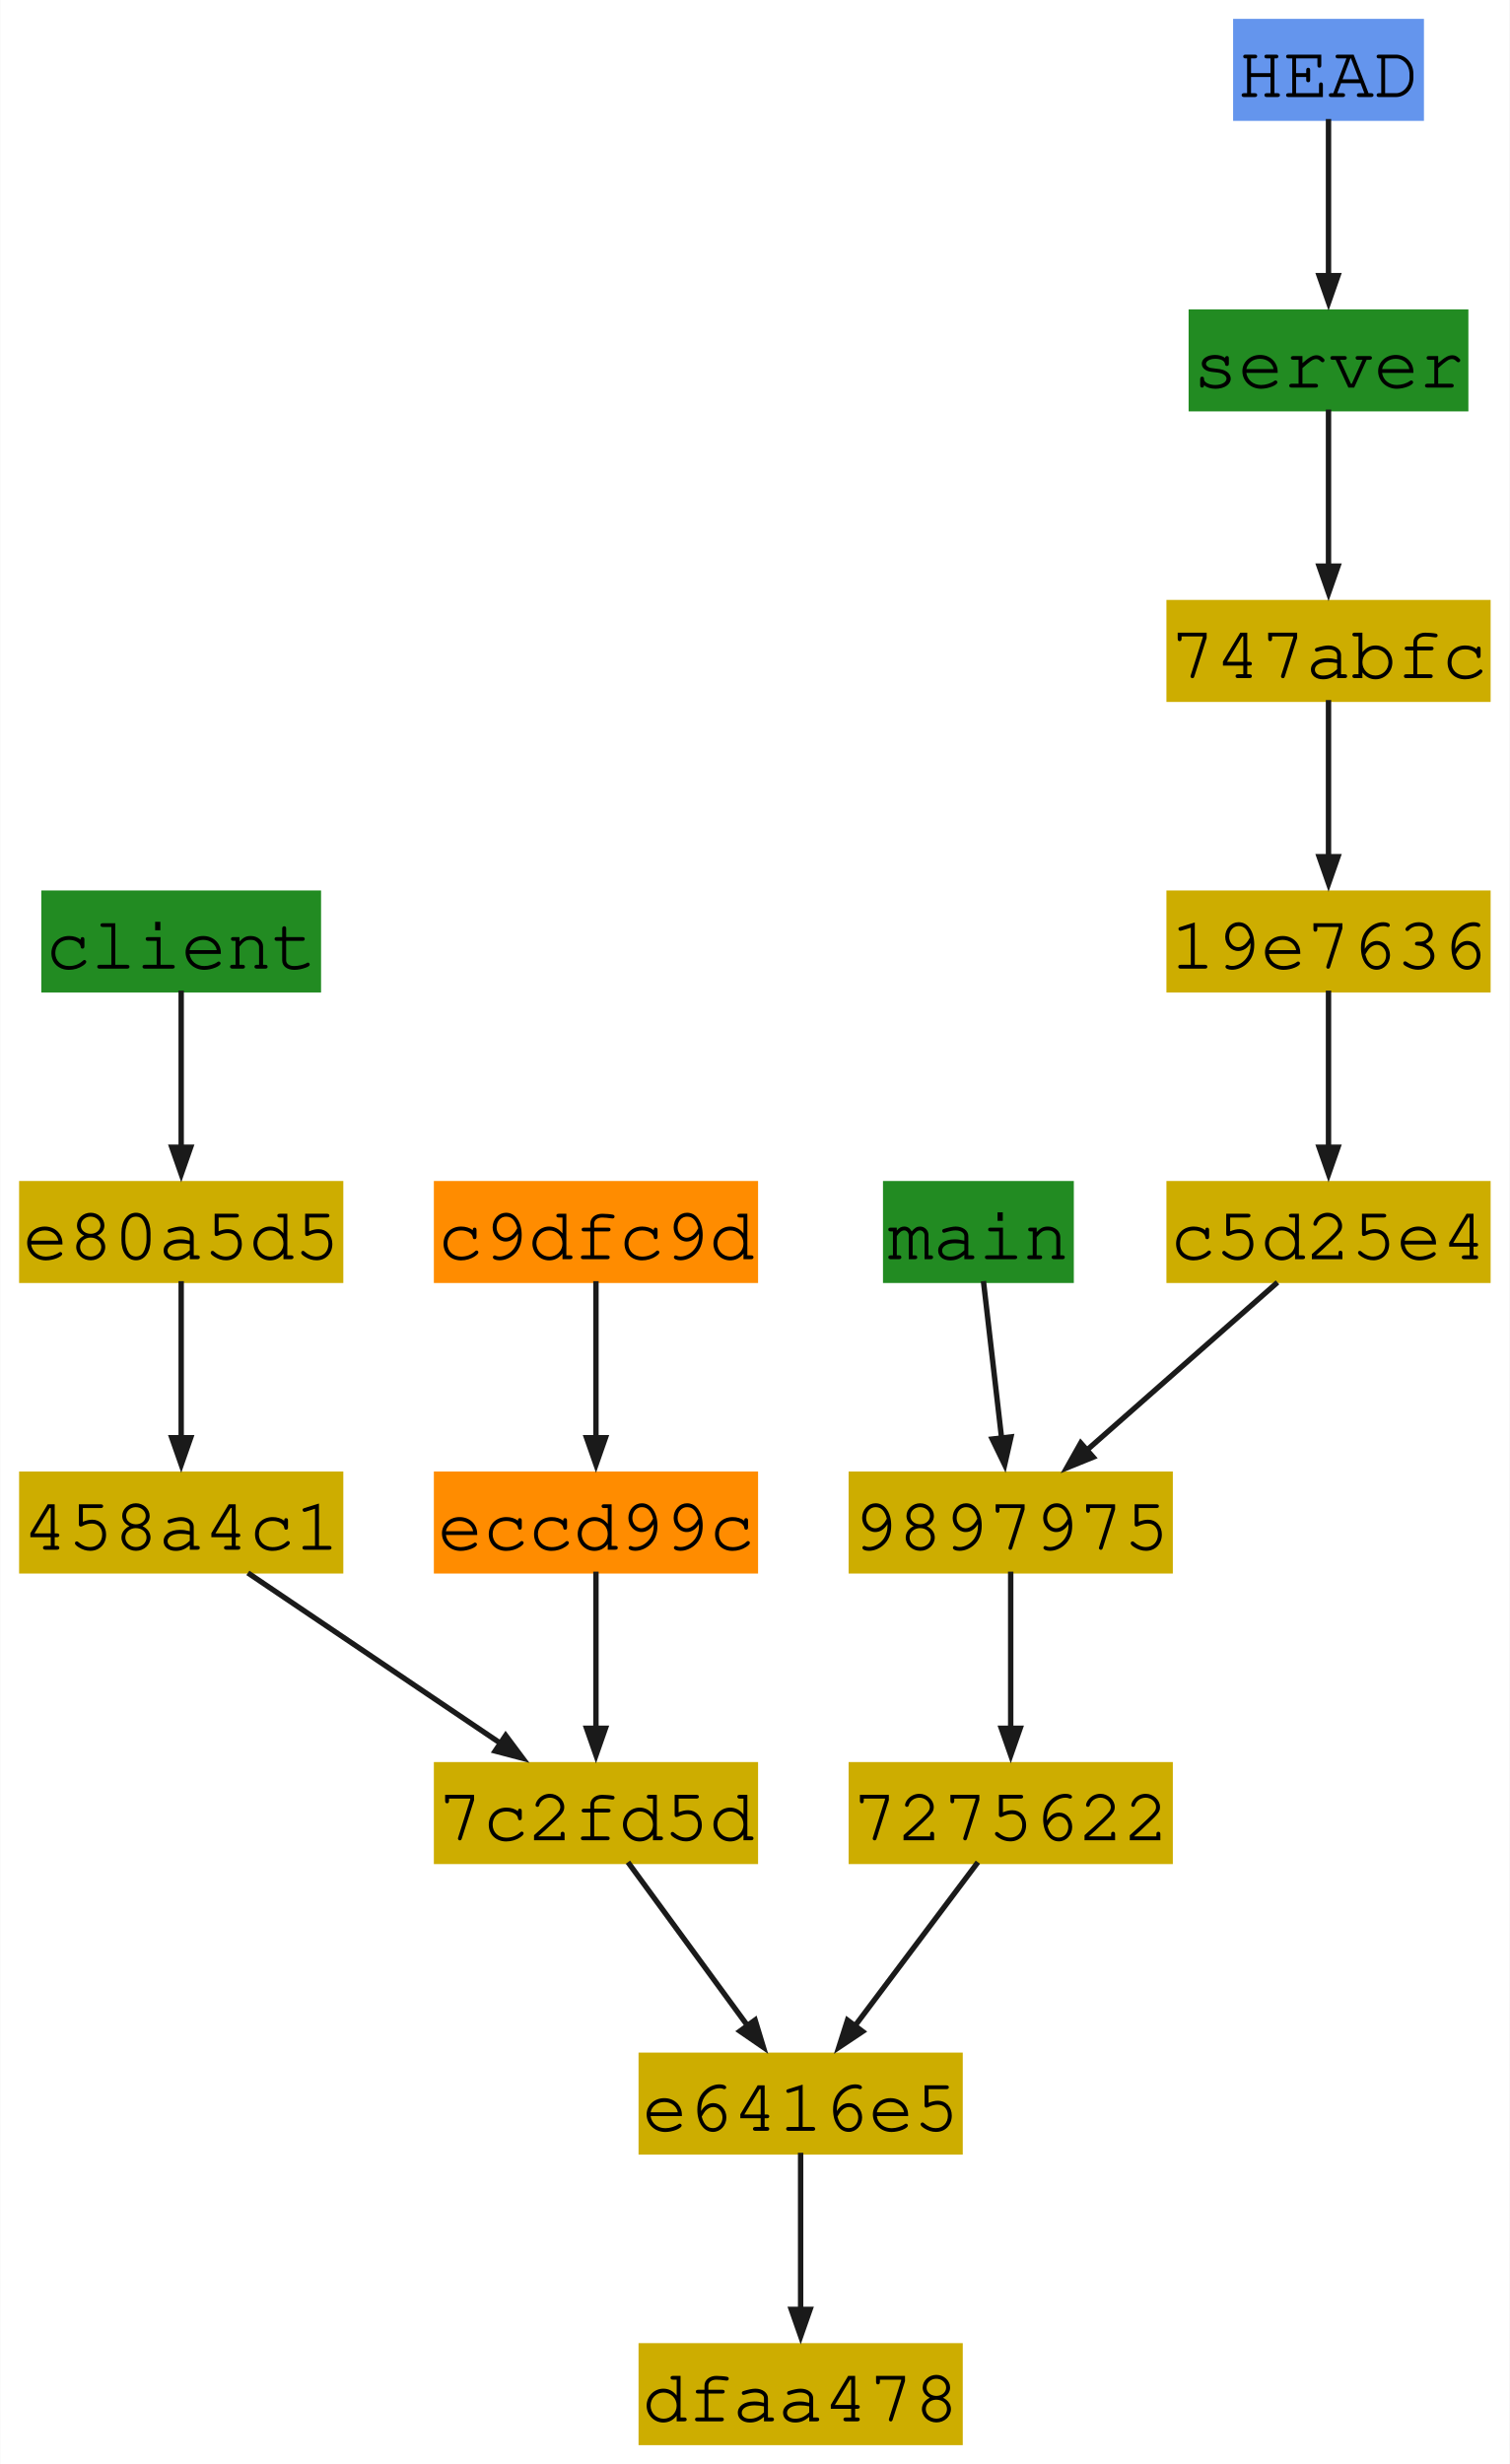
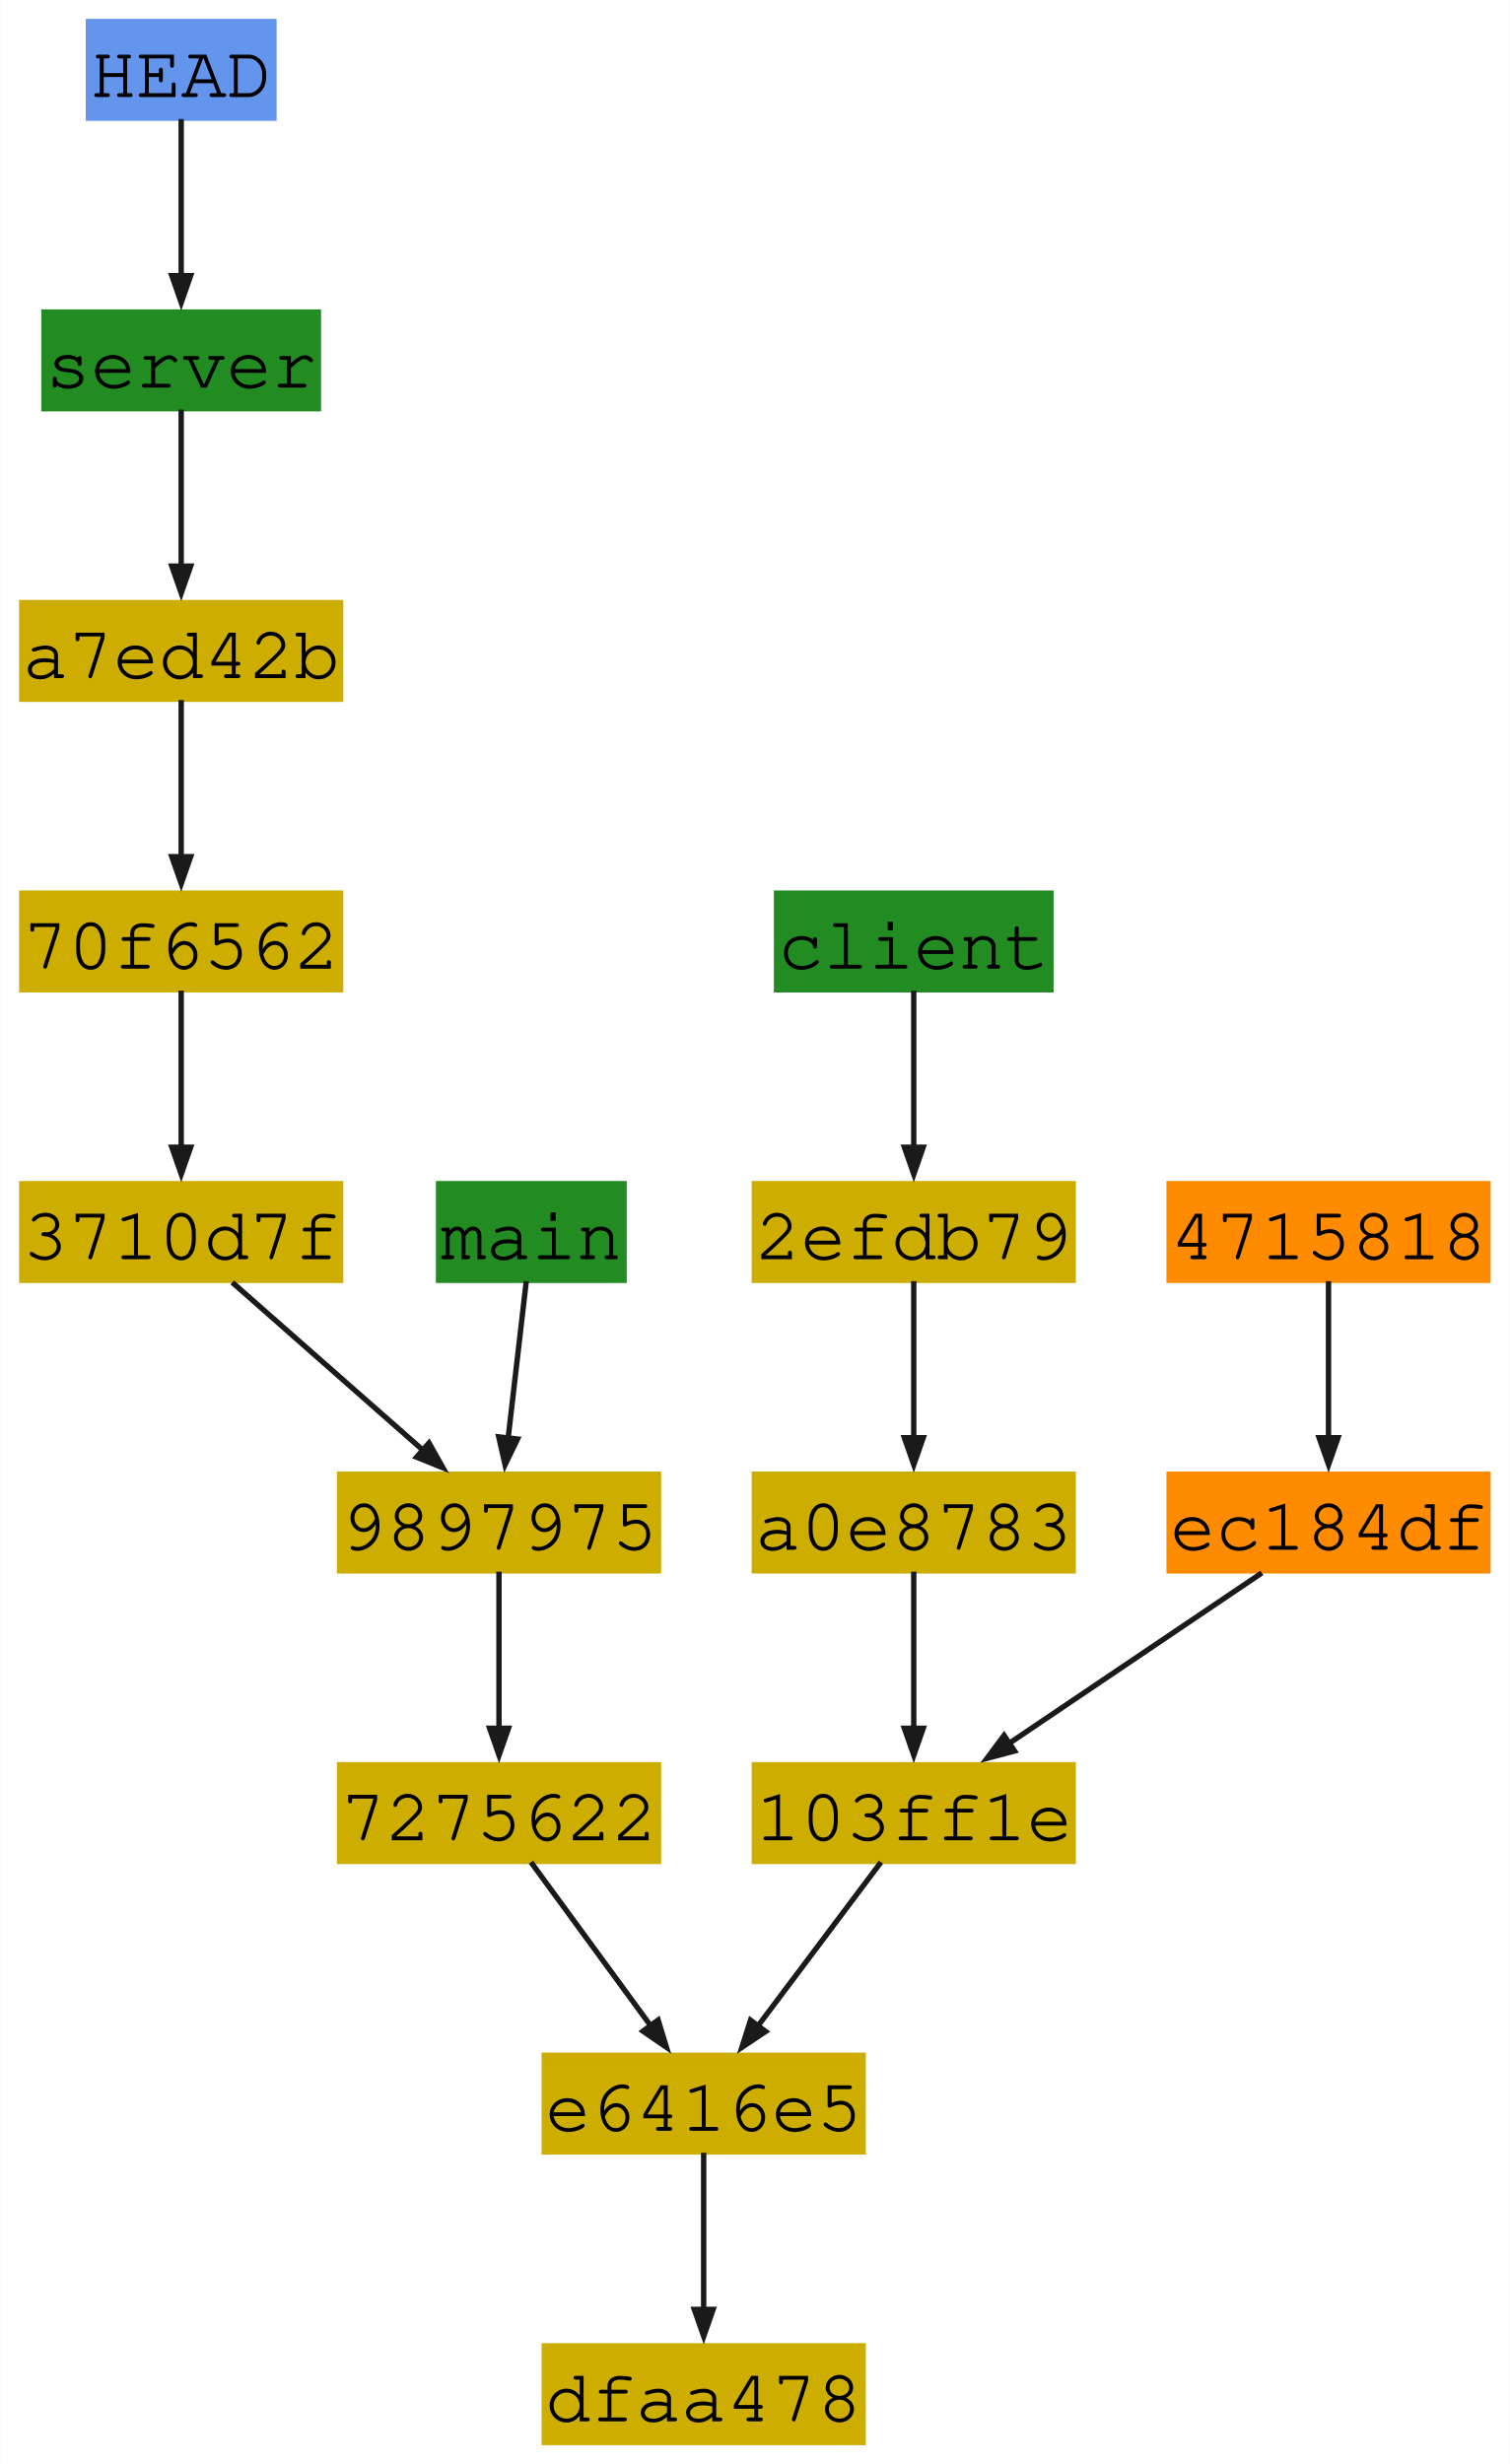
<svg xmlns="http://www.w3.org/2000/svg" xmlns:xlink="http://www.w3.org/1999/xlink" width="280pt" height="457pt" viewBox="0.00 0.00 280.19 457.46">
  <g id="graph0" class="graph" transform="scale(1 1) rotate(0) translate(4 453.46)">
    <polygon fill="white" stroke="none" points="-4,4 -4,-453.46 276.19,-453.46 276.19,4 -4,4" />
    <g id="node1" class="node">
      <g id="a_node1">
-         <a xlink:title="author: First Last &lt;first.last@mail.com&gt;&#10;Wed Jan 01 14:00:00 2025 +0100&#10;committer: Nom Prenom &lt;nom.prenom@mail.com&gt;&#10;Wed Jan 01 18:00:00 2025 +0100&#10;&#10;C4">
-           <polygon fill="#cdad00" stroke="#cdad00" points="272.19,-287.64 213,-287.64 213,-269.7 272.19,-269.7 272.19,-287.64" />
-           <text text-anchor="middle" x="242.59" y="-273.62" font-family="Courier,monospace" font-size="14.00">19e7636</text>
+         <a xlink:title="author: Elena Coder &lt;elena.coder@mail.com&gt;&#10;Wed Jan 01 11:00:00 2025 +0100&#10;committer: Elena Coder &lt;elena.coder@mail.com&gt;&#10;Wed Jan 01 11:00:00 2025 +0100&#10;&#10;C3">
+           <polygon fill="#cdad00" stroke="#cdad00" points="195.19,-125.82 136,-125.82 136,-107.88 195.19,-107.88 195.19,-125.82" />
+           <text text-anchor="middle" x="165.59" y="-111.8" font-family="Courier,monospace" font-size="14.00">103ff1e</text>
        </a>
      </g>
    </g>
-     <g id="node8" class="node">
-       <g id="a_node8">
-         <a xlink:title="author: First Last &lt;first.last@mail.com&gt;&#10;Wed Jan 01 11:00:00 2025 +0100&#10;committer: Nom Prenom &lt;nom.prenom@mail.com&gt;&#10;Wed Jan 01 18:00:00 2025 +0100&#10;&#10;C3">
-           <polygon fill="#cdad00" stroke="#cdad00" points="272.19,-233.7 213,-233.7 213,-215.76 272.19,-215.76 272.19,-233.7" />
-           <text text-anchor="middle" x="242.59" y="-219.68" font-family="Courier,monospace" font-size="14.00">c5d25e4</text>
+     <g id="node13" class="node">
+       <g id="a_node13">
+         <a xlink:title="author: First Last &lt;first.last@mail.com&gt;&#10;Wed Jan 01 10:00:00 2025 +0100&#10;committer: Nom Prenom &lt;nom.prenom@mail.com&gt;&#10;Wed Jan 01 10:00:00 2025 +0100&#10;&#10;C2">
+           <polygon fill="#cdad00" stroke="#cdad00" points="156.19,-71.88 97,-71.88 97,-53.94 156.19,-53.94 156.19,-71.88" />
+           <text text-anchor="middle" x="126.59" y="-57.86" font-family="Courier,monospace" font-size="14.00">e6416e5</text>
        </a>
      </g>
    </g>
    <g id="edge1" class="edge">
-       <path fill="none" stroke="#1a1a1a" d="M242.59,-269.55C242.59,-261.75 242.59,-249.77 242.59,-240.31" />
-       <polygon fill="#1a1a1a" stroke="#1a1a1a" points="244.35,-240.47 242.6,-235.47 240.85,-240.47 244.35,-240.47" />
+       <path fill="none" stroke="#1a1a1a" d="M159.5,-107.73C153.36,-99.55 143.77,-86.78 136.52,-77.13" />
+       <polygon fill="#1a1a1a" stroke="#1a1a1a" points="138.09,-76.3 133.68,-73.35 135.29,-78.4 138.09,-76.3" />
    </g>
    <g id="node2" class="node">
      <g id="a_node2">
-         <a xlink:title="author: First Last &lt;first.last@mail.com&gt;&#10;Wed Jan 01 12:00:00 2025 +0100&#10;committer: Nom Prenom &lt;nom.prenom@mail.com&gt;&#10;Wed Jan 01 12:00:00 2025 +0100&#10;&#10;C8">
-           <polygon fill="#cdad00" stroke="#cdad00" points="59.19,-179.76 0,-179.76 0,-161.82 59.19,-161.82 59.19,-179.76" />
-           <text text-anchor="middle" x="29.59" y="-165.74" font-family="Courier,monospace" font-size="14.00">458a4c1</text>
+         <a xlink:title="author: Marina Coder &lt;marina.coder@mail.com&gt;&#10;Wed Jan 01 13:00:00 2025 +0100&#10;committer: Marina Coder &lt;marina.coder@mail.com&gt;&#10;Wed Jan 01 13:00:00 2025 +0100&#10;&#10;C9">
+           <polygon fill="#cdad00" stroke="#cdad00" points="195.19,-233.7 136,-233.7 136,-215.76 195.19,-215.76 195.19,-233.7" />
+           <text text-anchor="middle" x="165.59" y="-219.68" font-family="Courier,monospace" font-size="14.00">2efdb79</text>
        </a>
      </g>
    </g>
-     <g id="node5" class="node">
-       <g id="a_node5">
-         <a xlink:title="author: First Last &lt;first.last@mail.com&gt;&#10;Wed Jan 01 11:00:00 2025 +0100&#10;committer: Nom Prenom &lt;nom.prenom@mail.com&gt;&#10;Wed Jan 01 11:00:00 2025 +0100&#10;&#10;C3">
-           <polygon fill="#cdad00" stroke="#cdad00" points="136.19,-125.82 77,-125.82 77,-107.88 136.19,-107.88 136.19,-125.82" />
-           <text text-anchor="middle" x="106.59" y="-111.8" font-family="Courier,monospace" font-size="14.00">7c2fd5d</text>
+     <g id="node9" class="node">
+       <g id="a_node9">
+         <a xlink:title="author: Marina Coder &lt;marina.coder@mail.com&gt;&#10;Wed Jan 01 12:00:00 2025 +0100&#10;committer: Marina Coder &lt;marina.coder@mail.com&gt;&#10;Wed Jan 01 12:00:00 2025 +0100&#10;&#10;C8">
+           <polygon fill="#cdad00" stroke="#cdad00" points="195.19,-179.76 136,-179.76 136,-161.82 195.19,-161.82 195.19,-179.76" />
+           <text text-anchor="middle" x="165.59" y="-165.74" font-family="Courier,monospace" font-size="14.00">a0e8783</text>
        </a>
      </g>
    </g>
    <g id="edge2" class="edge">
-       <path fill="none" stroke="#1a1a1a" d="M41.97,-161.44C54.65,-152.89 74.5,-139.5 88.86,-129.81" />
-       <polygon fill="#1a1a1a" stroke="#1a1a1a" points="89.83,-131.27 93,-127.02 87.88,-128.37 89.83,-131.27" />
+       <path fill="none" stroke="#1a1a1a" d="M165.59,-215.61C165.59,-207.81 165.59,-195.83 165.59,-186.37" />
+       <polygon fill="#1a1a1a" stroke="#1a1a1a" points="167.35,-186.53 165.6,-181.53 163.85,-186.53 167.35,-186.53" />
    </g>
    <g id="node3" class="node">
      <g id="a_node3">
-         <a xlink:title="author: First Last &lt;first.last@mail.com&gt;&#10;Wed Jan 01 16:00:00 2025 +0100&#10;committer: Nom Prenom &lt;nom.prenom@mail.com&gt;&#10;Wed Jan 01 16:00:00 2025 +0100&#10;&#10;C5">
-           <polygon fill="#cdad00" stroke="#cdad00" points="213.19,-125.82 154,-125.82 154,-107.88 213.19,-107.88 213.19,-125.82" />
-           <text text-anchor="middle" x="183.59" y="-111.8" font-family="Courier,monospace" font-size="14.00">7275622</text>
+         <a xlink:title="author: Elena Coder &lt;elena.coder@mail.com&gt;&#10;Wed Jan 01 11:00:00 2025 +0100&#10;committer: Nom Prenom &lt;nom.prenom@mail.com&gt;&#10;Wed Jan 01 18:00:00 2025 +0100&#10;&#10;C3">
+           <polygon fill="#cdad00" stroke="#cdad00" points="59.19,-233.7 0,-233.7 0,-215.76 59.19,-215.76 59.19,-233.7" />
+           <text text-anchor="middle" x="29.59" y="-219.68" font-family="Courier,monospace" font-size="14.00">3710d7f</text>
        </a>
      </g>
    </g>
-     <g id="node12" class="node">
-       <g id="a_node12">
-         <a xlink:title="author: First Last &lt;first.last@mail.com&gt;&#10;Wed Jan 01 10:00:00 2025 +0100&#10;committer: Nom Prenom &lt;nom.prenom@mail.com&gt;&#10;Wed Jan 01 10:00:00 2025 +0100&#10;&#10;C2">
-           <polygon fill="#cdad00" stroke="#cdad00" points="174.19,-71.88 115,-71.88 115,-53.94 174.19,-53.94 174.19,-71.88" />
-           <text text-anchor="middle" x="144.59" y="-57.86" font-family="Courier,monospace" font-size="14.00">e6416e5</text>
+     <g id="node7" class="node">
+       <g id="a_node7">
+         <a xlink:title="author: First Last &lt;first.last@mail.com&gt;&#10;Wed Jan 01 17:00:00 2025 +0100&#10;committer: Nom Prenom &lt;nom.prenom@mail.com&gt;&#10;Wed Jan 01 17:00:00 2025 +0100&#10;&#10;C6">
+           <polygon fill="#cdad00" stroke="#cdad00" points="118.19,-179.76 59,-179.76 59,-161.82 118.19,-161.82 118.19,-179.76" />
+           <text text-anchor="middle" x="88.59" y="-165.74" font-family="Courier,monospace" font-size="14.00">9897975</text>
        </a>
      </g>
    </g>
    <g id="edge3" class="edge">
-       <path fill="none" stroke="#1a1a1a" d="M177.5,-107.73C171.36,-99.55 161.77,-86.78 154.52,-77.13" />
-       <polygon fill="#1a1a1a" stroke="#1a1a1a" points="156.09,-76.3 151.68,-73.35 153.29,-78.4 156.09,-76.3" />
+       <path fill="none" stroke="#1a1a1a" d="M39.07,-215.38C48.68,-206.93 63.64,-193.76 74.61,-184.1" />
+       <polygon fill="#1a1a1a" stroke="#1a1a1a" points="75.6,-185.56 78.2,-180.94 73.29,-182.93 75.6,-185.56" />
    </g>
    <g id="node4" class="node">
      <g id="a_node4">
-         <a xlink:title="author: First Last &lt;first.last@mail.com&gt;&#10;Wed Jan 01 15:00:00 2025 +0100&#10;committer: Nom Prenom &lt;nom.prenom@mail.com&gt;&#10;Wed Jan 01 18:00:00 2025 +0100&#10;&#10;C10">
-           <polygon fill="#cdad00" stroke="#cdad00" points="272.19,-341.58 213,-341.58 213,-323.64 272.19,-323.64 272.19,-341.58" />
-           <text text-anchor="middle" x="242.59" y="-327.56" font-family="Courier,monospace" font-size="14.00">747abfc</text>
+         <a xlink:title="author: Elena Coder &lt;elena.coder@mail.com&gt;&#10;Wed Jan 01 15:00:00 2025 +0100&#10;committer: Elena Coder &lt;elena.coder@mail.com&gt;&#10;Wed Jan 01 15:00:00 2025 +0100&#10;&#10;C10">
+           <polygon fill="darkorange" stroke="darkorange" points="272.19,-233.7 213,-233.7 213,-215.76 272.19,-215.76 272.19,-233.7" />
+           <text text-anchor="middle" x="242.59" y="-219.68" font-family="Courier,monospace" font-size="14.00">4715818</text>
+         </a>
+       </g>
+     </g>
+     <g id="node14" class="node">
+       <g id="a_node14">
+         <a xlink:title="author: Elena Coder &lt;elena.coder@mail.com&gt;&#10;Wed Jan 01 14:00:00 2025 +0100&#10;committer: Elena Coder &lt;elena.coder@mail.com&gt;&#10;Wed Jan 01 14:00:00 2025 +0100&#10;&#10;C4">
+           <polygon fill="darkorange" stroke="darkorange" points="272.19,-179.76 213,-179.76 213,-161.82 272.19,-161.82 272.19,-179.76" />
+           <text text-anchor="middle" x="242.59" y="-165.74" font-family="Courier,monospace" font-size="14.00">ec184df</text>
        </a>
      </g>
    </g>
    <g id="edge4" class="edge">
-       <path fill="none" stroke="#1a1a1a" d="M242.59,-323.49C242.59,-315.69 242.59,-303.71 242.59,-294.25" />
-       <polygon fill="#1a1a1a" stroke="#1a1a1a" points="244.35,-294.41 242.6,-289.41 240.85,-294.41 244.35,-294.41" />
+       <path fill="none" stroke="#1a1a1a" d="M242.59,-215.61C242.59,-207.81 242.59,-195.83 242.59,-186.37" />
+       <polygon fill="#1a1a1a" stroke="#1a1a1a" points="244.35,-186.53 242.6,-181.53 240.85,-186.53 244.35,-186.53" />
+     </g>
+     <g id="node5" class="node">
+       <g id="a_node5">
+         <a xlink:title="author: Elena Coder &lt;elena.coder@mail.com&gt;&#10;Wed Jan 01 14:00:00 2025 +0100&#10;committer: Nom Prenom &lt;nom.prenom@mail.com&gt;&#10;Wed Jan 01 18:00:00 2025 +0100&#10;&#10;C4">
+           <polygon fill="#cdad00" stroke="#cdad00" points="59.19,-287.64 0,-287.64 0,-269.7 59.19,-269.7 59.19,-287.64" />
+           <text text-anchor="middle" x="29.59" y="-273.62" font-family="Courier,monospace" font-size="14.00">70f6562</text>
+         </a>
+       </g>
    </g>
    <g id="edge5" class="edge">
-       <path fill="none" stroke="#1a1a1a" d="M112.53,-107.73C118.52,-99.55 127.86,-86.78 134.92,-77.13" />
-       <polygon fill="#1a1a1a" stroke="#1a1a1a" points="136.14,-78.43 137.68,-73.36 133.32,-76.36 136.14,-78.43" />
+       <path fill="none" stroke="#1a1a1a" d="M29.59,-269.55C29.59,-261.75 29.59,-249.77 29.59,-240.31" />
+       <polygon fill="#1a1a1a" stroke="#1a1a1a" points="31.35,-240.47 29.6,-235.47 27.85,-240.47 31.35,-240.47" />
    </g>
    <g id="node6" class="node">
      <g id="a_node6">
-         <a xlink:title="author: First Last &lt;first.last@mail.com&gt;&#10;Wed Jan 01 17:00:00 2025 +0100&#10;committer: Nom Prenom &lt;nom.prenom@mail.com&gt;&#10;Wed Jan 01 17:00:00 2025 +0100&#10;&#10;C6">
-           <polygon fill="#cdad00" stroke="#cdad00" points="213.19,-179.76 154,-179.76 154,-161.82 213.19,-161.82 213.19,-179.76" />
-           <text text-anchor="middle" x="183.59" y="-165.74" font-family="Courier,monospace" font-size="14.00">9897975</text>
+         <a xlink:title="author: First Last &lt;first.last@mail.com&gt;&#10;Wed Jan 01 16:00:00 2025 +0100&#10;committer: Nom Prenom &lt;nom.prenom@mail.com&gt;&#10;Wed Jan 01 16:00:00 2025 +0100&#10;&#10;C5">
+           <polygon fill="#cdad00" stroke="#cdad00" points="118.19,-125.82 59,-125.82 59,-107.88 118.19,-107.88 118.19,-125.82" />
+           <text text-anchor="middle" x="88.59" y="-111.8" font-family="Courier,monospace" font-size="14.00">7275622</text>
        </a>
      </g>
    </g>
    <g id="edge6" class="edge">
-       <path fill="none" stroke="#1a1a1a" d="M183.59,-161.67C183.59,-153.87 183.59,-141.89 183.59,-132.43" />
-       <polygon fill="#1a1a1a" stroke="#1a1a1a" points="185.35,-132.59 183.6,-127.59 181.85,-132.59 185.35,-132.59" />
+       <path fill="none" stroke="#1a1a1a" d="M94.53,-107.73C100.52,-99.55 109.86,-86.78 116.92,-77.13" />
+       <polygon fill="#1a1a1a" stroke="#1a1a1a" points="118.14,-78.43 119.68,-73.36 115.32,-76.36 118.14,-78.43" />
    </g>
-     <g id="node7" class="node">
-       <g id="a_node7">
+     <g id="edge7" class="edge">
+       <path fill="none" stroke="#1a1a1a" d="M88.59,-161.67C88.59,-153.87 88.59,-141.89 88.59,-132.43" />
+       <polygon fill="#1a1a1a" stroke="#1a1a1a" points="90.35,-132.59 88.6,-127.59 86.85,-132.59 90.35,-132.59" />
+     </g>
+     <g id="node8" class="node">
+       <g id="a_node8">
        <a xlink:title="server">
-           <polygon fill="cornflowerblue" stroke="cornflowerblue" points="259.81,-449.46 225.38,-449.46 225.38,-431.52 259.81,-431.52 259.81,-449.46" />
-           <text text-anchor="middle" x="242.59" y="-435.44" font-family="Courier,monospace" font-size="14.00">HEAD</text>
+           <polygon fill="cornflowerblue" stroke="cornflowerblue" points="46.81,-449.46 12.38,-449.46 12.38,-431.52 46.81,-431.52 46.81,-449.46" />
+           <text text-anchor="middle" x="29.59" y="-435.44" font-family="Courier,monospace" font-size="14.00">HEAD</text>
        </a>
      </g>
    </g>
    <g id="node16" class="node">
      <g id="a_node16">
        <a xlink:title="-&gt; None">
-           <polygon fill="forestgreen" stroke="forestgreen" points="268.06,-395.52 217.12,-395.52 217.12,-377.58 268.06,-377.58 268.06,-395.52" />
-           <text text-anchor="middle" x="242.59" y="-381.5" font-family="Courier,monospace" font-size="14.00">server</text>
+           <polygon fill="forestgreen" stroke="forestgreen" points="55.06,-395.52 4.12,-395.52 4.12,-377.58 55.06,-377.58 55.06,-395.52" />
+           <text text-anchor="middle" x="29.59" y="-381.5" font-family="Courier,monospace" font-size="14.00">server</text>
        </a>
      </g>
    </g>
-     <g id="edge7" class="edge">
-       <path fill="none" stroke="#1a1a1a" d="M242.59,-431.37C242.59,-423.57 242.59,-411.59 242.59,-402.13" />
-       <polygon fill="#1a1a1a" stroke="#1a1a1a" points="244.35,-402.29 242.6,-397.29 240.85,-402.29 244.35,-402.29" />
+     <g id="edge8" class="edge">
+       <path fill="none" stroke="#1a1a1a" d="M29.59,-431.37C29.59,-423.57 29.59,-411.59 29.59,-402.13" />
+       <polygon fill="#1a1a1a" stroke="#1a1a1a" points="31.35,-402.29 29.6,-397.29 27.85,-402.29 31.35,-402.29" />
    </g>
-     <g id="edge8" class="edge">
-       <path fill="none" stroke="#1a1a1a" d="M233.12,-215.38C223.51,-206.93 208.55,-193.76 197.58,-184.1" />
-       <polygon fill="#1a1a1a" stroke="#1a1a1a" points="198.9,-182.93 193.99,-180.94 196.59,-185.56 198.9,-182.93" />
+     <g id="edge9" class="edge">
+       <path fill="none" stroke="#1a1a1a" d="M165.59,-161.67C165.59,-153.87 165.59,-141.89 165.59,-132.43" />
+       <polygon fill="#1a1a1a" stroke="#1a1a1a" points="167.35,-132.59 165.6,-127.59 163.85,-132.59 167.35,-132.59" />
    </g>
-     <g id="node9" class="node">
-       <g id="a_node9">
-         <a xlink:title="author: First Last &lt;first.last@mail.com&gt;&#10;Wed Jan 01 15:00:00 2025 +0100&#10;committer: Nom Prenom &lt;nom.prenom@mail.com&gt;&#10;Wed Jan 01 15:00:00 2025 +0100&#10;&#10;C10">
-           <polygon fill="darkorange" stroke="darkorange" points="136.19,-233.7 77,-233.7 77,-215.76 136.19,-215.76 136.19,-233.7" />
-           <text text-anchor="middle" x="106.59" y="-219.68" font-family="Courier,monospace" font-size="14.00">c9dfc9d</text>
+     <g id="node10" class="node">
+       <g id="a_node10">
+         <a xlink:title="author: Elena Coder &lt;elena.coder@mail.com&gt;&#10;Wed Jan 01 15:00:00 2025 +0100&#10;committer: Nom Prenom &lt;nom.prenom@mail.com&gt;&#10;Wed Jan 01 18:00:00 2025 +0100&#10;&#10;C10">
+           <polygon fill="#cdad00" stroke="#cdad00" points="59.19,-341.58 0,-341.58 0,-323.64 59.19,-323.64 59.19,-341.58" />
+           <text text-anchor="middle" x="29.59" y="-327.56" font-family="Courier,monospace" font-size="14.00">a7ed42b</text>
        </a>
      </g>
    </g>
-     <g id="node14" class="node">
-       <g id="a_node14">
-         <a xlink:title="author: First Last &lt;first.last@mail.com&gt;&#10;Wed Jan 01 14:00:00 2025 +0100&#10;committer: Nom Prenom &lt;nom.prenom@mail.com&gt;&#10;Wed Jan 01 14:00:00 2025 +0100&#10;&#10;C4">
-           <polygon fill="darkorange" stroke="darkorange" points="136.19,-179.76 77,-179.76 77,-161.82 136.19,-161.82 136.19,-179.76" />
-           <text text-anchor="middle" x="106.59" y="-165.74" font-family="Courier,monospace" font-size="14.00">eccd99c</text>
-         </a>
-       </g>
+     <g id="edge10" class="edge">
+       <path fill="none" stroke="#1a1a1a" d="M29.59,-323.49C29.59,-315.69 29.59,-303.71 29.59,-294.25" />
+       <polygon fill="#1a1a1a" stroke="#1a1a1a" points="31.35,-294.41 29.6,-289.41 27.85,-294.41 31.35,-294.41" />
    </g>
-     <g id="edge9" class="edge">
-       <path fill="none" stroke="#1a1a1a" d="M106.59,-215.61C106.59,-207.81 106.59,-195.83 106.59,-186.37" />
-       <polygon fill="#1a1a1a" stroke="#1a1a1a" points="108.35,-186.53 106.6,-181.53 104.85,-186.53 108.35,-186.53" />
-     </g>
-     <g id="node10" class="node">
-       <g id="a_node10">
+     <g id="node11" class="node">
+       <g id="a_node11">
        <a xlink:title="-&gt; None">
-           <polygon fill="forestgreen" stroke="forestgreen" points="55.06,-287.64 4.12,-287.64 4.12,-269.7 55.06,-269.7 55.06,-287.64" />
-           <text text-anchor="middle" x="29.59" y="-273.62" font-family="Courier,monospace" font-size="14.00">client</text>
-         </a>
-       </g>
-     </g>
-     <g id="node13" class="node">
-       <g id="a_node13">
-         <a xlink:title="author: First Last &lt;first.last@mail.com&gt;&#10;Wed Jan 01 13:00:00 2025 +0100&#10;committer: Nom Prenom &lt;nom.prenom@mail.com&gt;&#10;Wed Jan 01 13:00:00 2025 +0100&#10;&#10;C9">
-           <polygon fill="#cdad00" stroke="#cdad00" points="59.19,-233.7 0,-233.7 0,-215.76 59.19,-215.76 59.19,-233.7" />
-           <text text-anchor="middle" x="29.59" y="-219.68" font-family="Courier,monospace" font-size="14.00">e80a5d5</text>
+           <polygon fill="forestgreen" stroke="forestgreen" points="191.06,-287.64 140.12,-287.64 140.12,-269.7 191.06,-269.7 191.06,-287.64" />
+           <text text-anchor="middle" x="165.59" y="-273.62" font-family="Courier,monospace" font-size="14.00">client</text>
        </a>
      </g>
    </g>
    <g id="edge13" class="edge">
-       <path fill="none" stroke="#1a1a1a" d="M29.59,-269.55C29.59,-261.75 29.59,-249.77 29.59,-240.31" />
-       <polygon fill="#1a1a1a" stroke="#1a1a1a" points="31.35,-240.47 29.6,-235.47 27.85,-240.47 31.35,-240.47" />
+       <path fill="none" stroke="#1a1a1a" d="M165.59,-269.55C165.59,-261.75 165.59,-249.77 165.59,-240.31" />
+       <polygon fill="#1a1a1a" stroke="#1a1a1a" points="167.35,-240.47 165.6,-235.47 163.85,-240.47 167.35,-240.47" />
    </g>
-     <g id="node11" class="node">
-       <g id="a_node11">
+     <g id="node12" class="node">
+       <g id="a_node12">
        <a xlink:title="author: First Last &lt;first.last@mail.com&gt;&#10;Wed Jan 01 09:00:00 2025 +0100&#10;committer: Nom Prenom &lt;nom.prenom@mail.com&gt;&#10;Wed Jan 01 09:00:00 2025 +0100&#10;&#10;C1">
-           <polygon fill="#cdad00" stroke="#cdad00" points="174.19,-17.94 115,-17.94 115,0 174.19,0 174.19,-17.94" />
-           <text text-anchor="middle" x="144.59" y="-3.92" font-family="Courier,monospace" font-size="14.00">dfaa478</text>
+           <polygon fill="#cdad00" stroke="#cdad00" points="156.19,-17.94 97,-17.94 97,0 156.19,0 156.19,-17.94" />
+           <text text-anchor="middle" x="126.59" y="-3.92" font-family="Courier,monospace" font-size="14.00">dfaa478</text>
        </a>
      </g>
    </g>
-     <g id="edge10" class="edge">
-       <path fill="none" stroke="#1a1a1a" d="M144.59,-53.79C144.59,-45.99 144.59,-34.01 144.59,-24.55" />
-       <polygon fill="#1a1a1a" stroke="#1a1a1a" points="146.35,-24.71 144.6,-19.71 142.85,-24.71 146.35,-24.71" />
-     </g>
    <g id="edge11" class="edge">
-       <path fill="none" stroke="#1a1a1a" d="M29.59,-215.61C29.59,-207.81 29.59,-195.83 29.59,-186.37" />
-       <polygon fill="#1a1a1a" stroke="#1a1a1a" points="31.35,-186.53 29.6,-181.53 27.85,-186.53 31.35,-186.53" />
+       <path fill="none" stroke="#1a1a1a" d="M126.59,-53.79C126.59,-45.99 126.59,-34.01 126.59,-24.55" />
+       <polygon fill="#1a1a1a" stroke="#1a1a1a" points="128.35,-24.71 126.6,-19.71 124.85,-24.71 128.35,-24.71" />
    </g>
    <g id="edge12" class="edge">
-       <path fill="none" stroke="#1a1a1a" d="M106.59,-161.67C106.59,-153.87 106.59,-141.89 106.59,-132.43" />
-       <polygon fill="#1a1a1a" stroke="#1a1a1a" points="108.35,-132.59 106.6,-127.59 104.85,-132.59 108.35,-132.59" />
+       <path fill="none" stroke="#1a1a1a" d="M230.22,-161.44C217.54,-152.89 197.69,-139.5 183.33,-129.81" />
+       <polygon fill="#1a1a1a" stroke="#1a1a1a" points="184.31,-128.37 179.19,-127.02 182.36,-131.27 184.31,-128.37" />
    </g>
    <g id="node15" class="node">
      <g id="a_node15">
        <a xlink:title="-&gt; None">
-           <polygon fill="forestgreen" stroke="forestgreen" points="194.81,-233.7 160.38,-233.7 160.38,-215.76 194.81,-215.76 194.81,-233.7" />
-           <text text-anchor="middle" x="177.59" y="-219.68" font-family="Courier,monospace" font-size="14.00">main</text>
+           <polygon fill="forestgreen" stroke="forestgreen" points="111.81,-233.7 77.38,-233.7 77.38,-215.76 111.81,-215.76 111.81,-233.7" />
+           <text text-anchor="middle" x="94.59" y="-219.68" font-family="Courier,monospace" font-size="14.00">main</text>
        </a>
      </g>
    </g>
    <g id="edge14" class="edge">
-       <path fill="none" stroke="#1a1a1a" d="M178.53,-215.61C179.43,-207.81 180.82,-195.83 181.91,-186.37" />
-       <polygon fill="#1a1a1a" stroke="#1a1a1a" points="183.64,-186.69 182.47,-181.52 180.16,-186.29 183.64,-186.69" />
+       <path fill="none" stroke="#1a1a1a" d="M93.66,-215.61C92.76,-207.81 91.37,-195.83 90.28,-186.37" />
+       <polygon fill="#1a1a1a" stroke="#1a1a1a" points="92.03,-186.29 89.72,-181.52 88.55,-186.69 92.03,-186.29" />
    </g>
    <g id="edge15" class="edge">
-       <path fill="none" stroke="#1a1a1a" d="M242.59,-377.43C242.59,-369.63 242.59,-357.65 242.59,-348.19" />
-       <polygon fill="#1a1a1a" stroke="#1a1a1a" points="244.35,-348.35 242.6,-343.35 240.85,-348.35 244.35,-348.35" />
+       <path fill="none" stroke="#1a1a1a" d="M29.59,-377.43C29.59,-369.63 29.59,-357.65 29.59,-348.19" />
+       <polygon fill="#1a1a1a" stroke="#1a1a1a" points="31.35,-348.35 29.6,-343.35 27.85,-348.35 31.35,-348.35" />
    </g>
  </g>
</svg>
